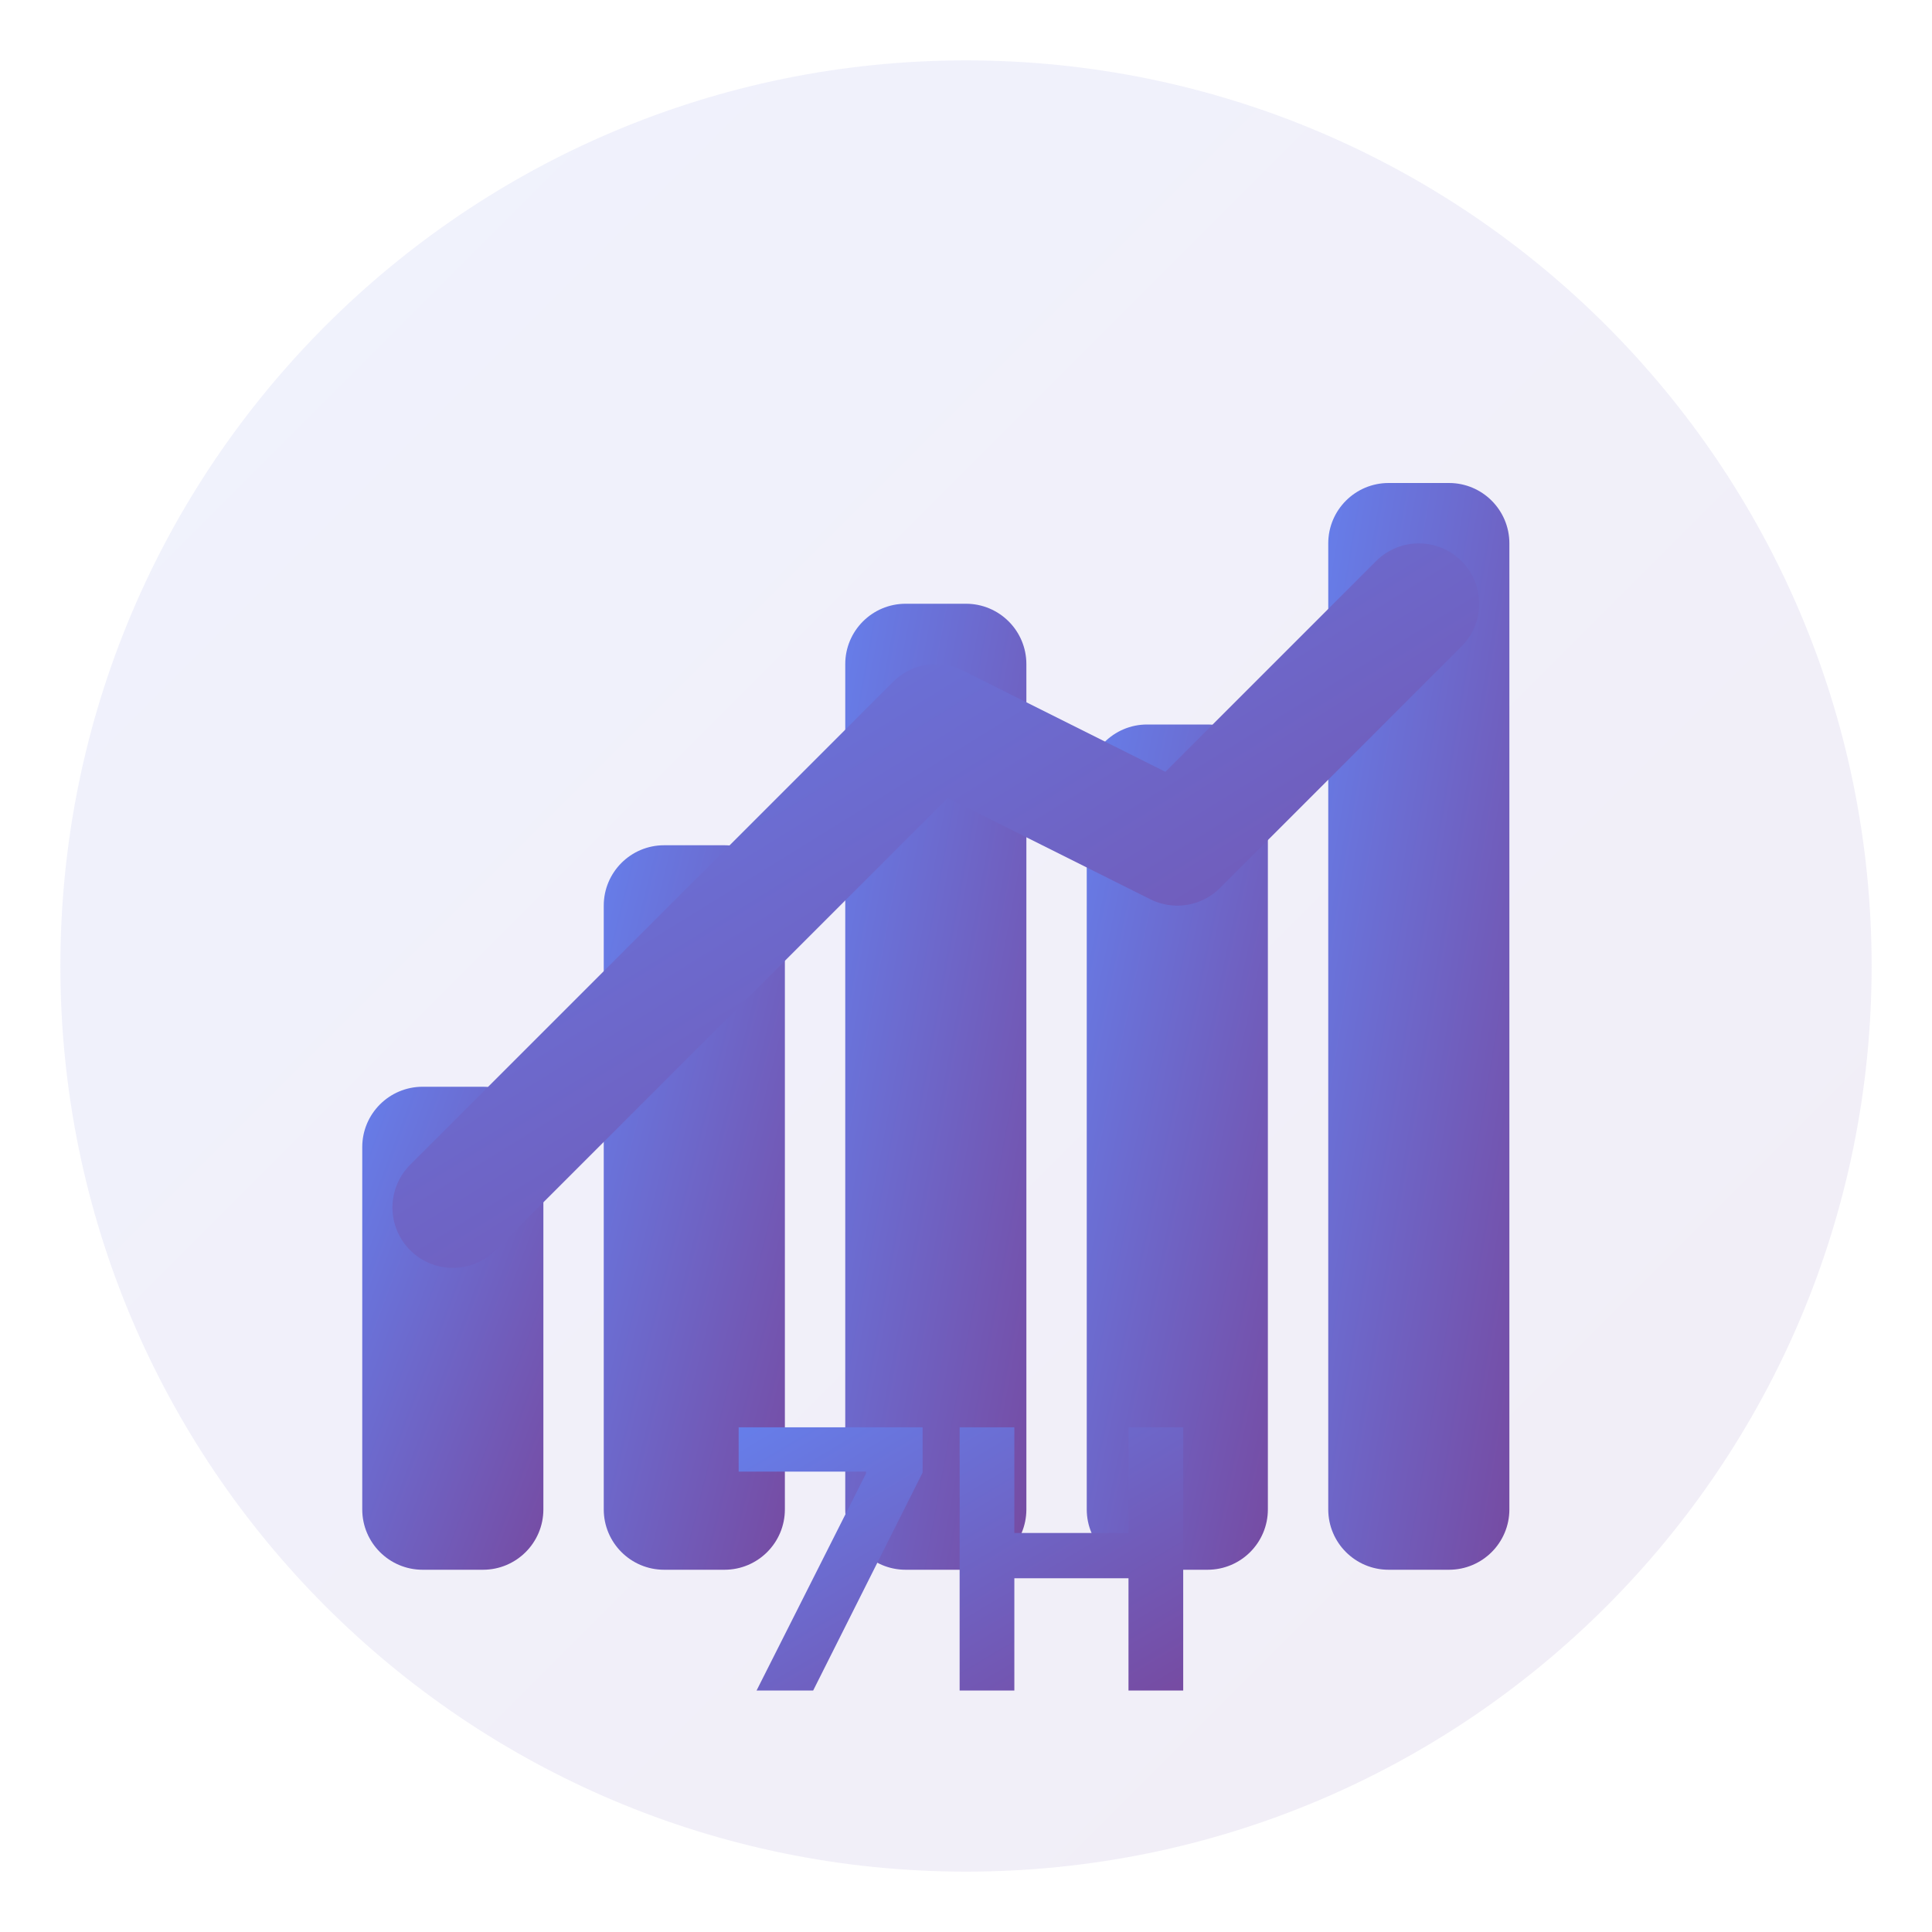
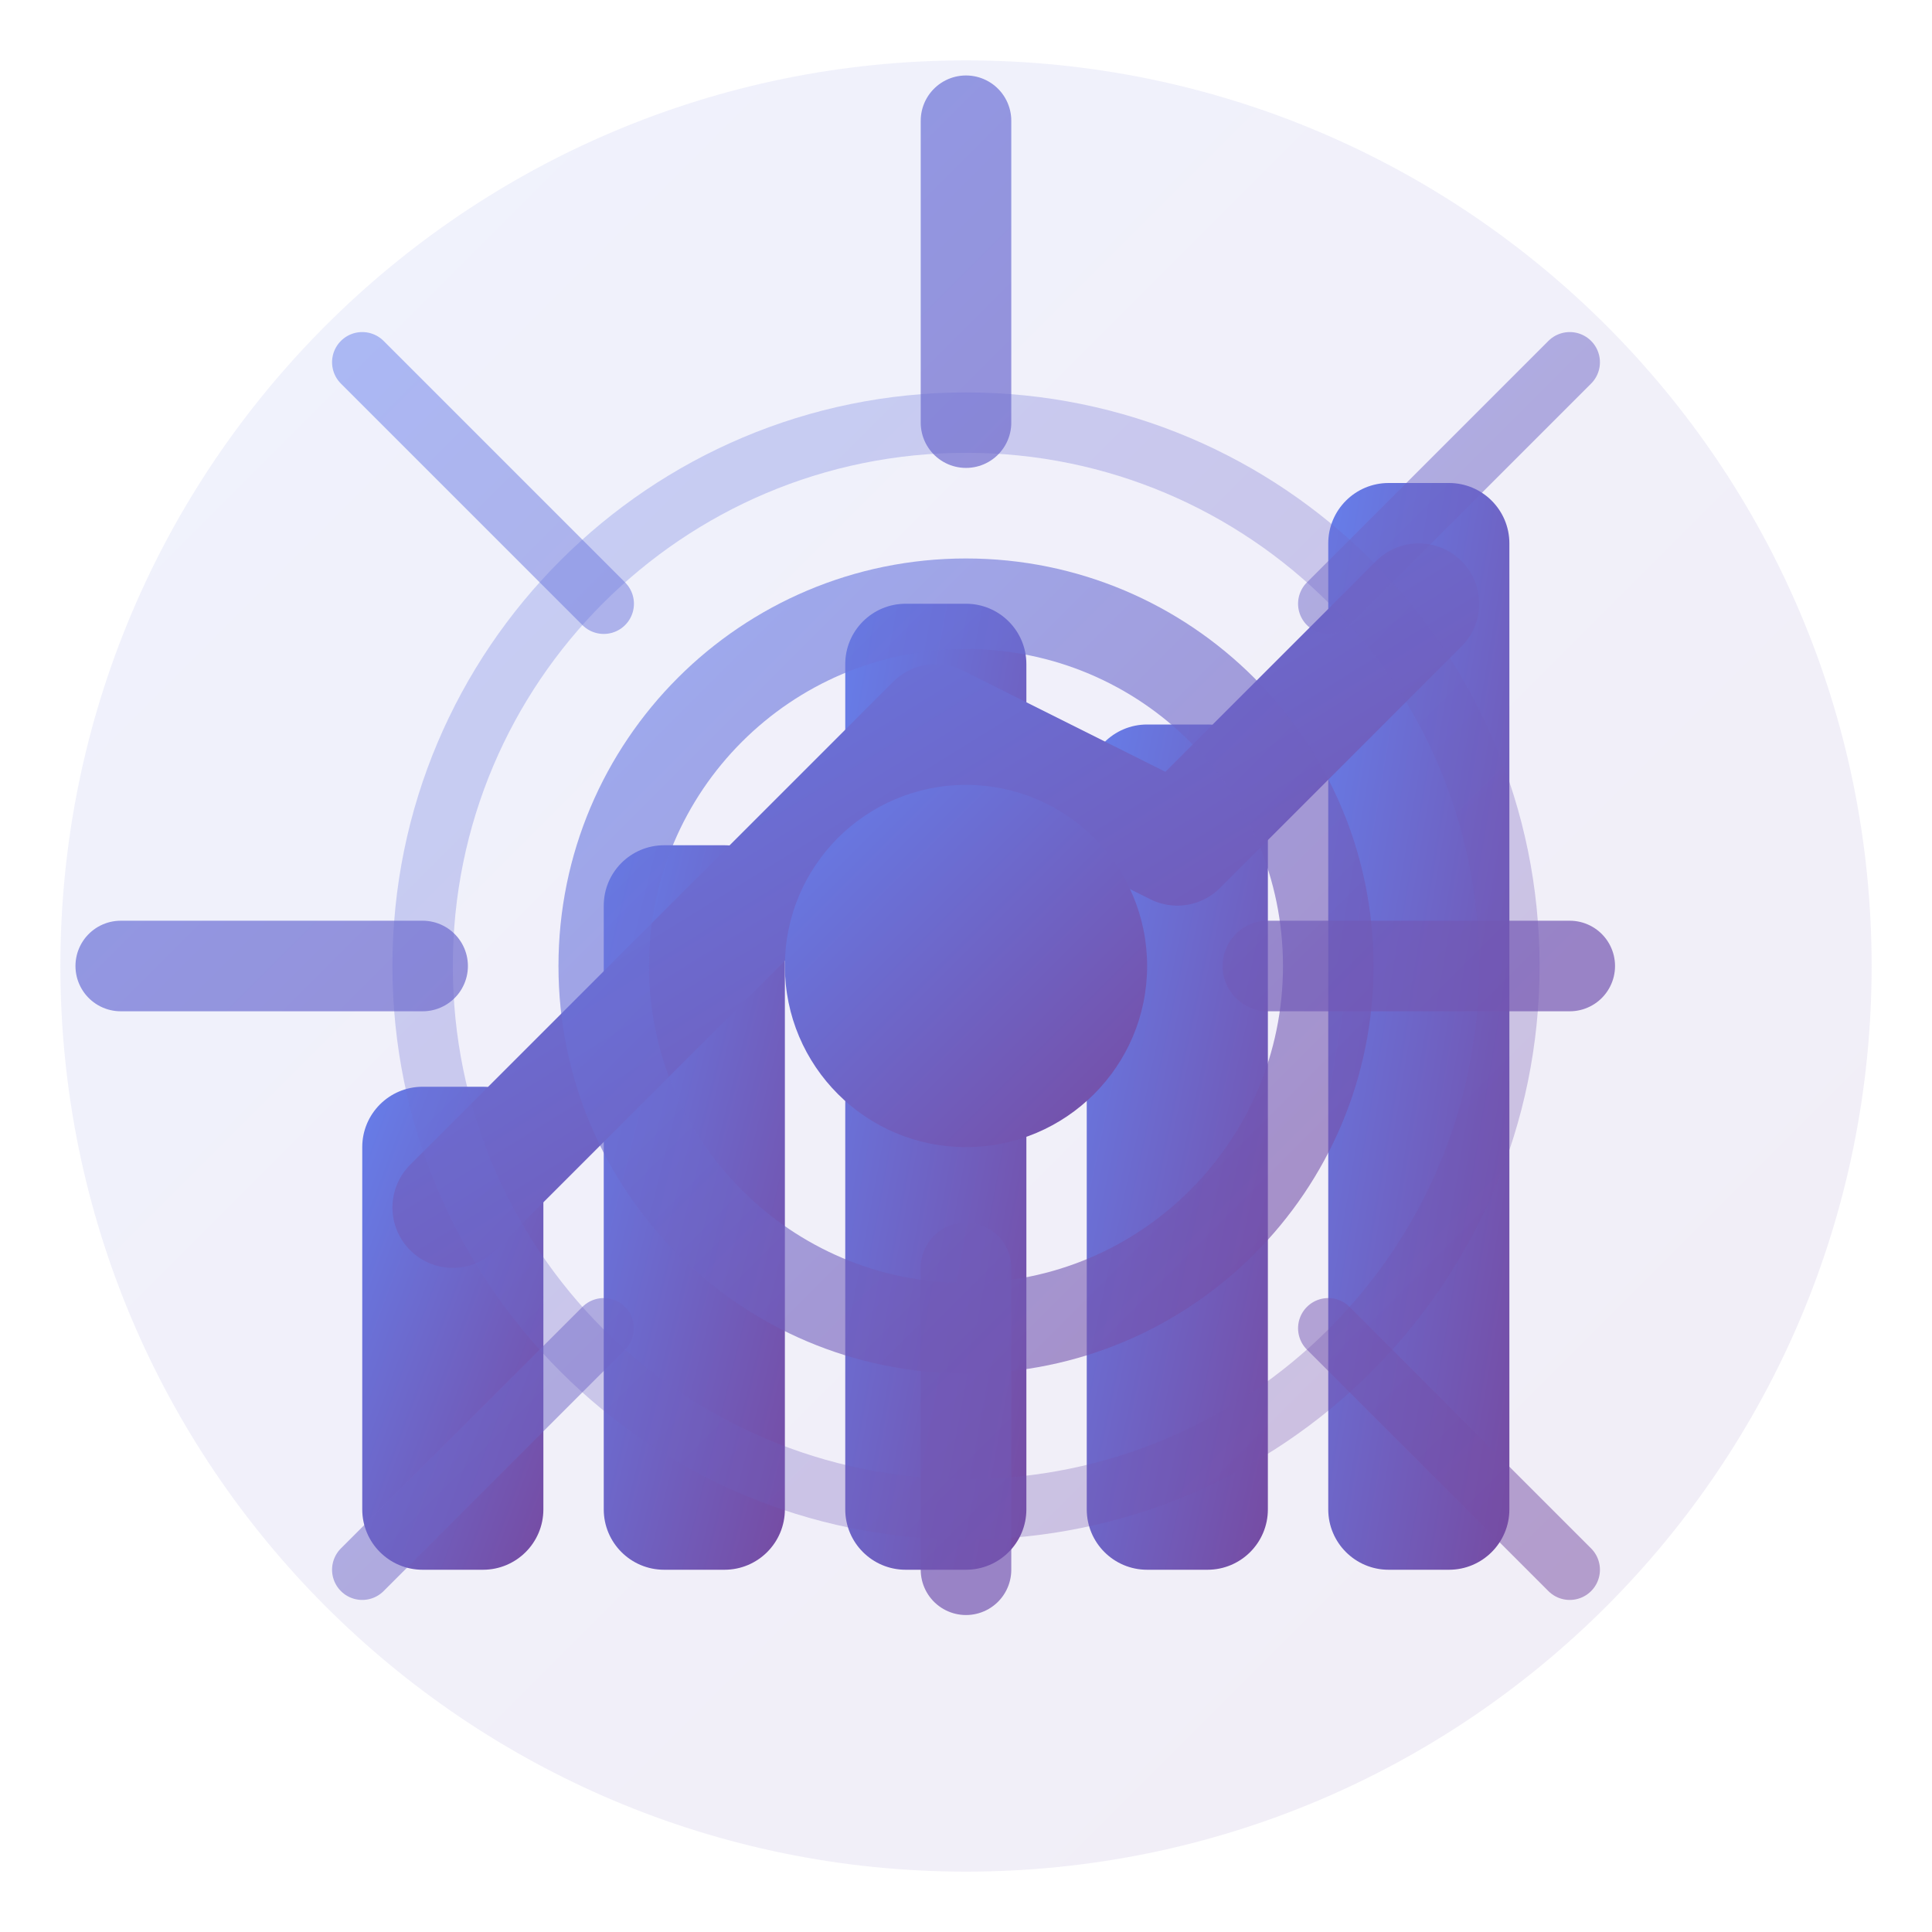
<svg xmlns="http://www.w3.org/2000/svg" width="32" height="32" viewBox="0 0 32 32">
  <defs>
    <linearGradient id="logoGradient" x1="0%" y1="0%" x2="100%" y2="100%">
      <stop offset="0%" style="stop-color:#667eea;stop-opacity:1" />
      <stop offset="100%" style="stop-color:#764ba2;stop-opacity:1" />
    </linearGradient>
  </defs>
  <circle cx="16" cy="16" r="15" fill="url(#logoGradient)" opacity="0.1" />
  <rect x="6" y="18" width="3" height="8" fill="url(#logoGradient)" rx="1" />
  <rect x="10" y="14" width="3" height="12" fill="url(#logoGradient)" rx="1" />
  <rect x="14" y="10" width="3" height="16" fill="url(#logoGradient)" rx="1" />
  <rect x="18" y="12" width="3" height="14" fill="url(#logoGradient)" rx="1" />
  <rect x="22" y="8" width="3" height="18" fill="url(#logoGradient)" rx="1" />
  <polyline points="7.5,20 11.5,16 15.5,12 19.5,14 23.5,10" stroke="url(#logoGradient)" stroke-width="2" fill="none" stroke-linecap="round" stroke-linejoin="round" />
-   <text x="16" y="28" font-family="Inter, sans-serif" font-size="6" font-weight="700" text-anchor="middle" fill="url(#logoGradient)">7H</text>
+   <circle cx="16" cy="16" r="3" fill="url(#logoGradient)" />
+   <circle cx="16" cy="16" r="6" fill="none" stroke="url(#logoGradient)" stroke-width="1.5" opacity="0.6" />
+   <circle cx="16" cy="16" r="9" fill="none" stroke="url(#logoGradient)" stroke-width="1" opacity="0.3" />
+   <path d="M16,7 L16,2 M16,26 L16,21 M7,16 L2,16 M26,16 L21,16" stroke="url(#logoGradient)" stroke-width="1.5" stroke-linecap="round" opacity="0.7" />
+   <path d="M10,10 L6,6 M22,22 L26,26 M22,10 L26,6 M10,22 L6,26" stroke="url(#logoGradient)" stroke-width="1" stroke-linecap="round" opacity="0.5" />
</svg>
